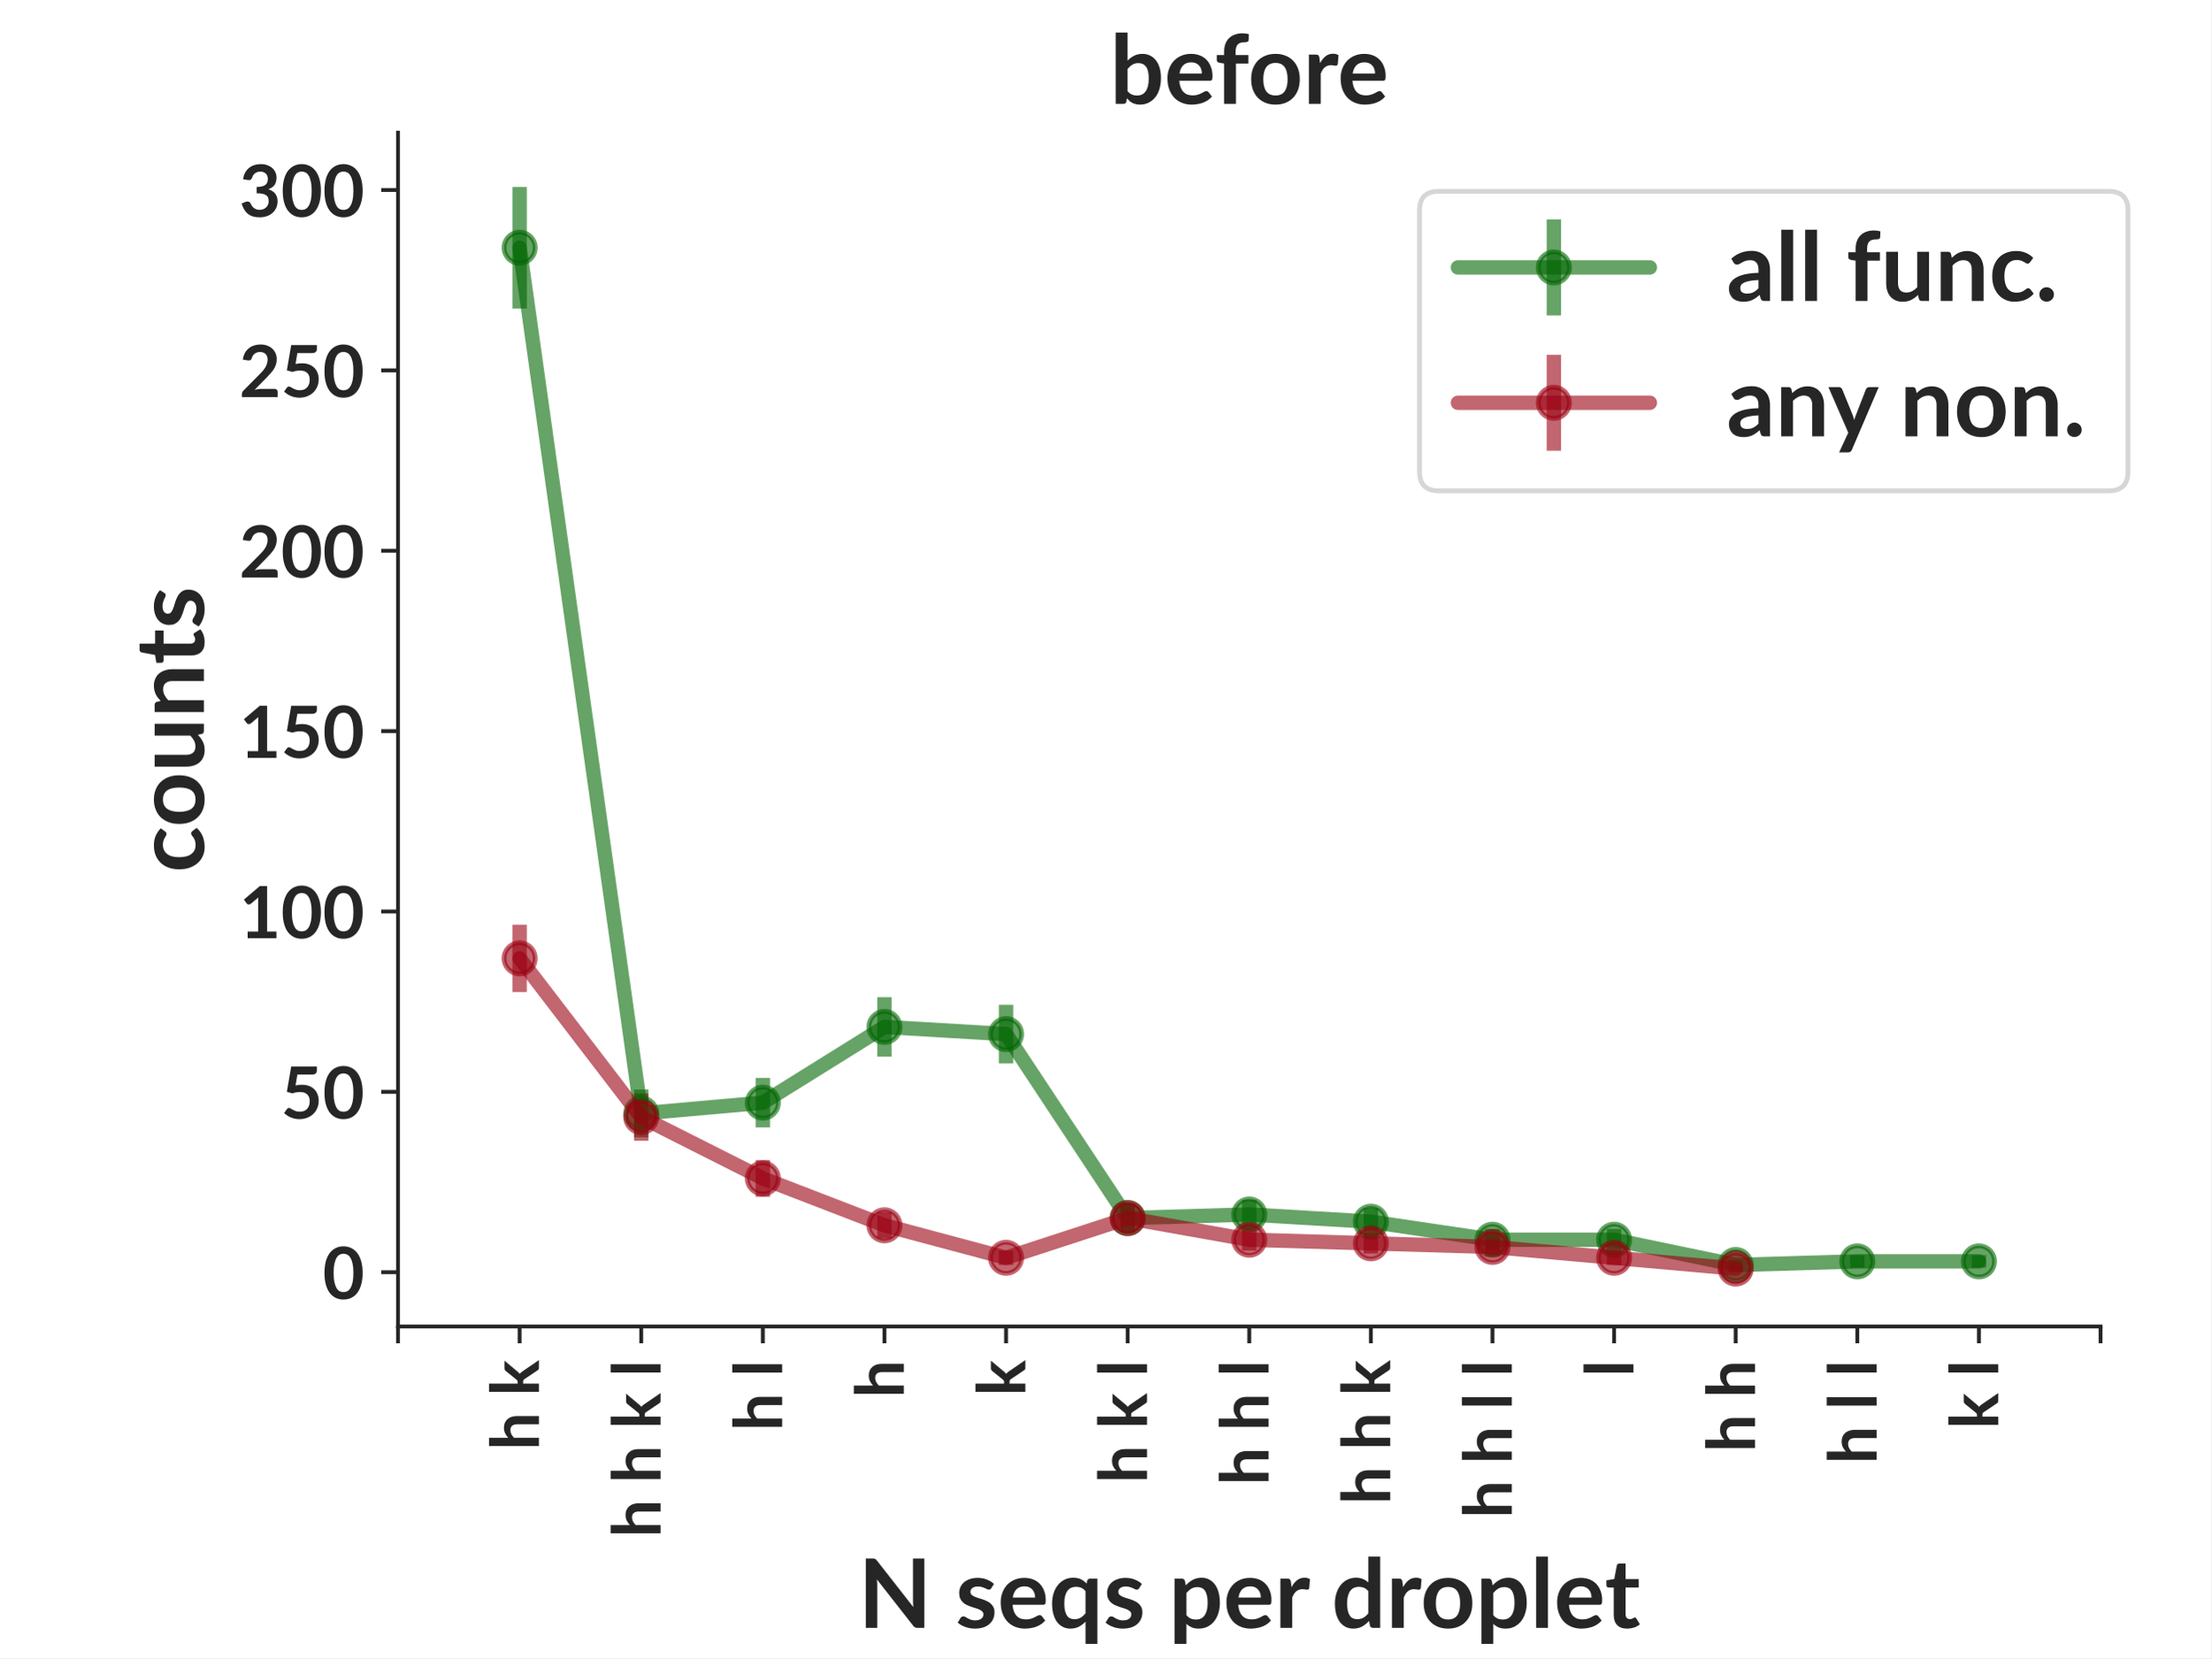
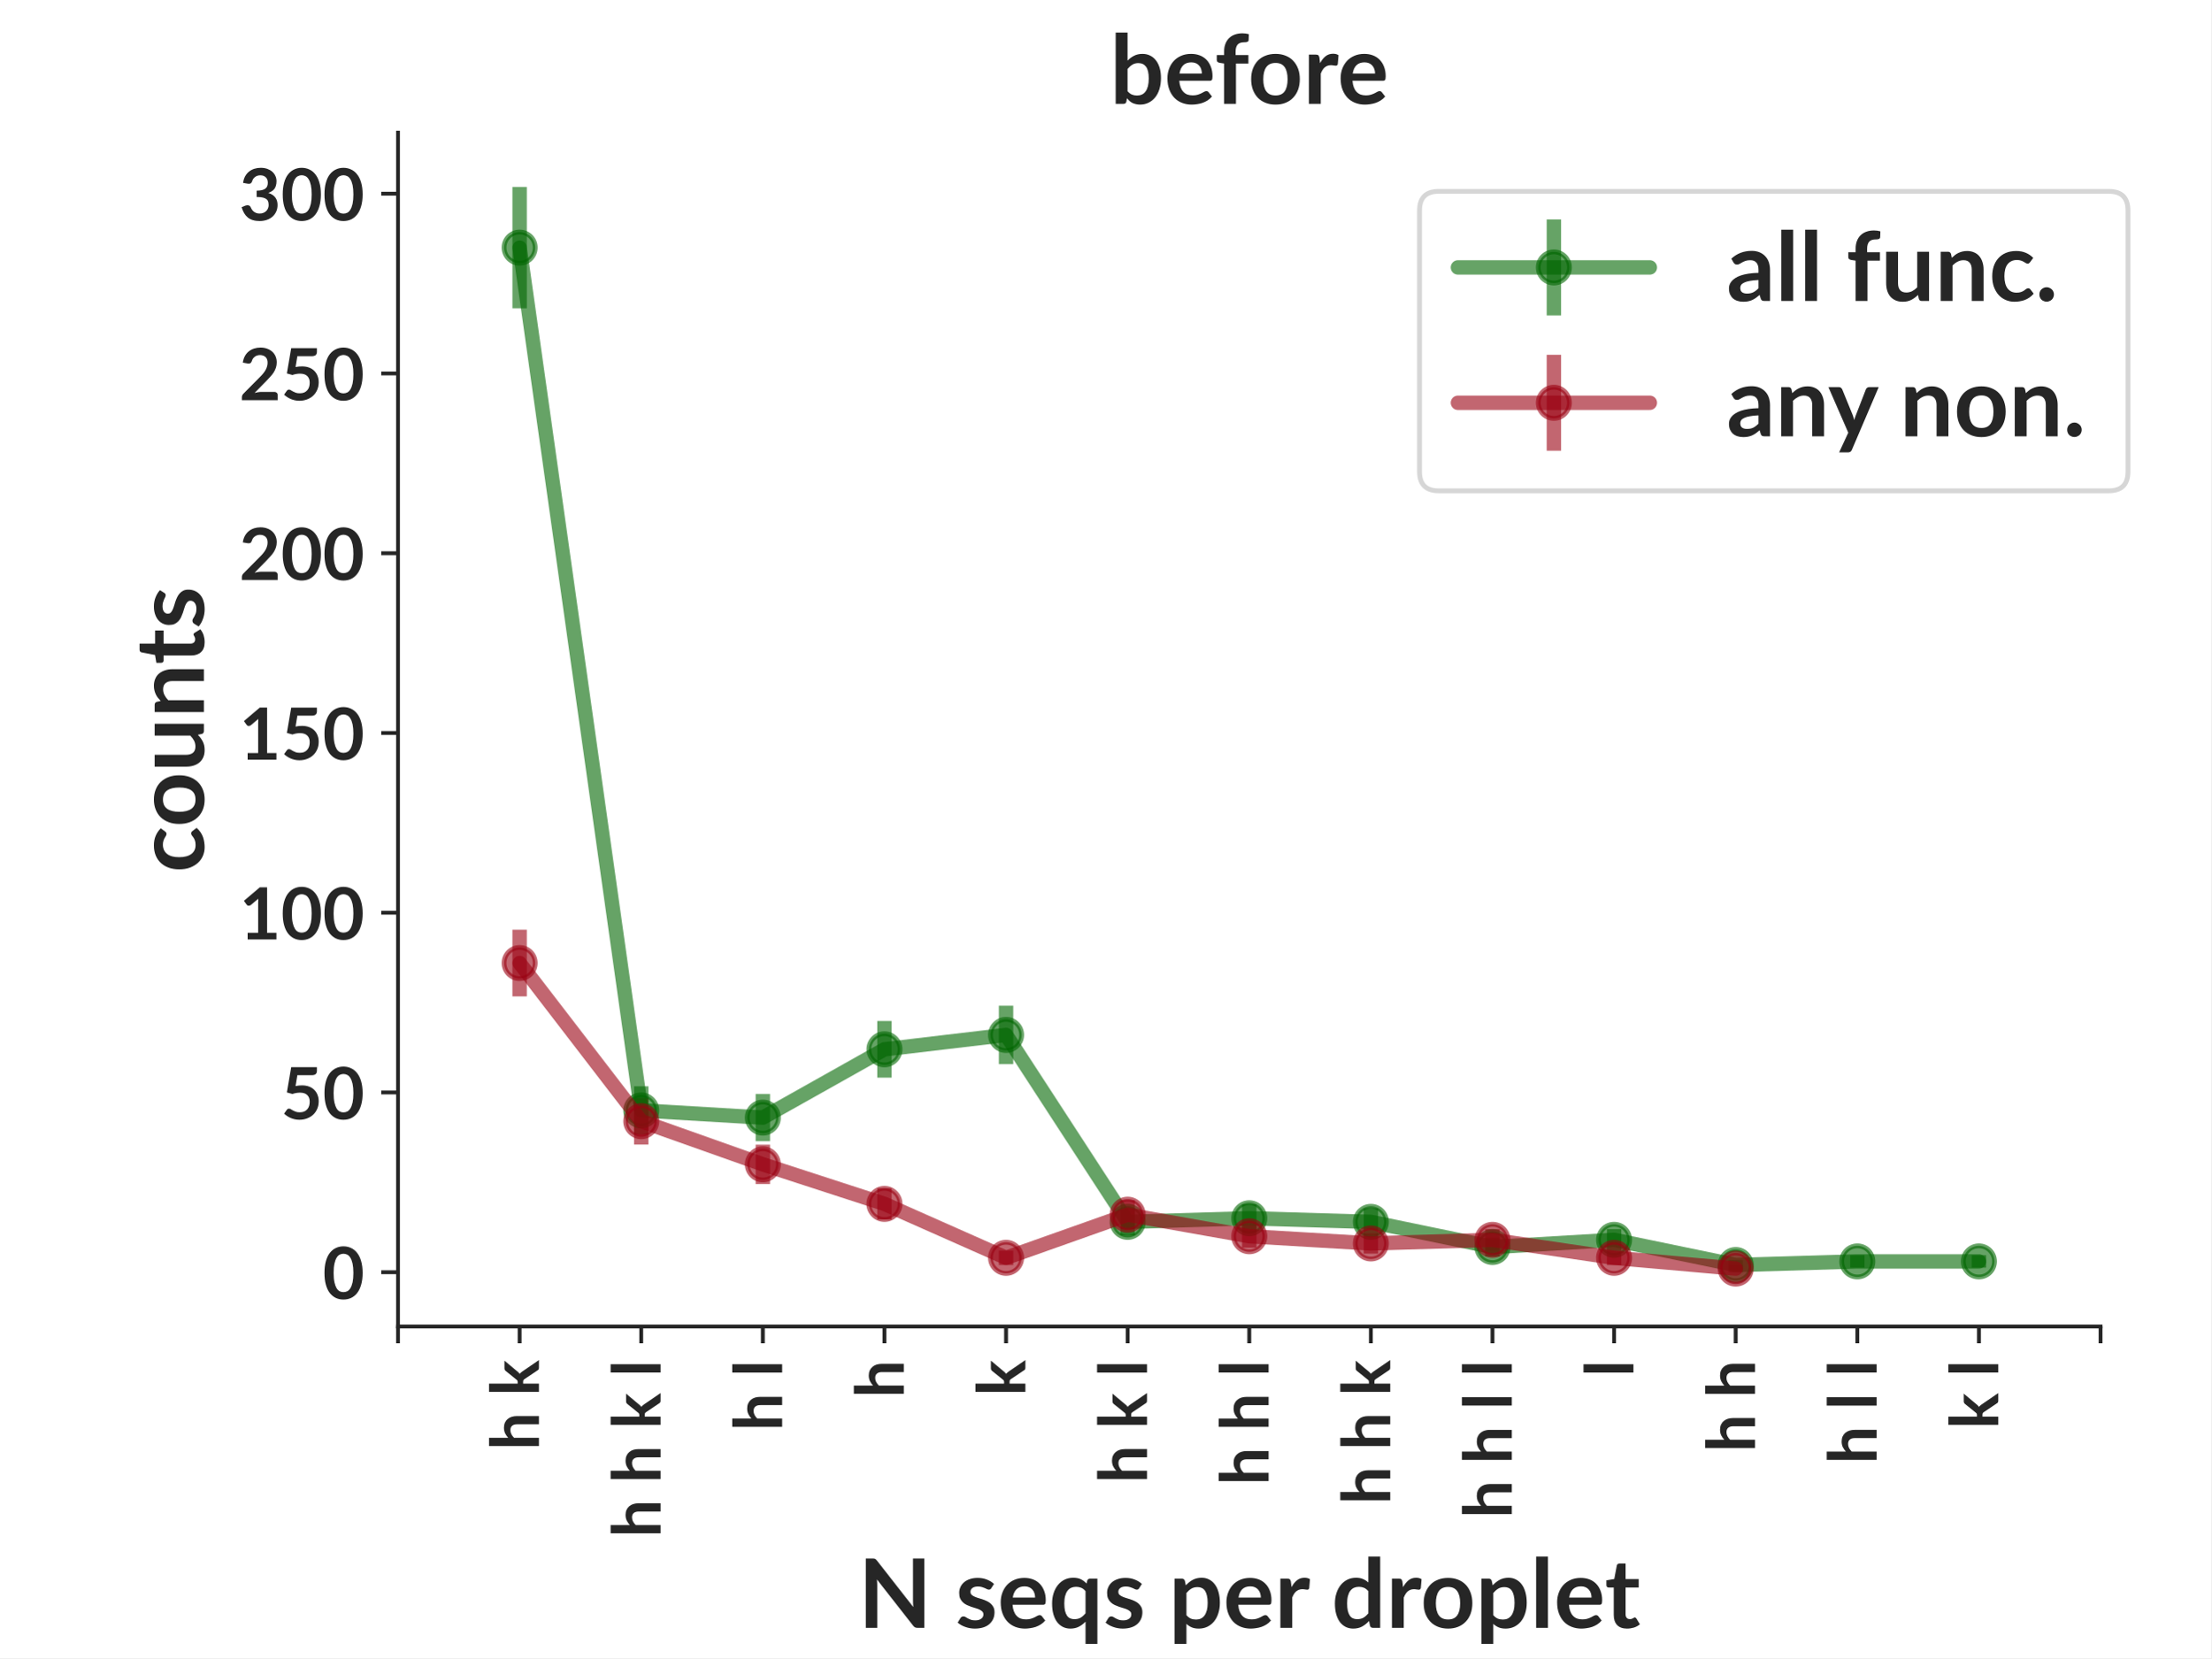
<svg xmlns="http://www.w3.org/2000/svg" xmlns:xlink="http://www.w3.org/1999/xlink" width="460.8pt" height="345.6pt" viewBox="0 0 460.8 345.6" version="1.1">
  <defs>
    <style type="text/css">*{stroke-linejoin: round; stroke-linecap: butt}</style>
  </defs>
  <g id="figure_1">
    <g id="patch_1">
      <path d="M 0 345.6  L 460.8 345.6  L 460.8 0  L 0 0  z " style="fill: #ffffff" />
    </g>
    <g id="axes_1">
      <g id="patch_2">
        <path d="M 82.944 276.48  L 437.76 276.48  L 437.76 27.648  L 82.944 27.648  z " style="fill: #ffffff" />
      </g>
      <g id="matplotlib.axis_1">
        <g id="xtick_1">
          <g id="line2d_1">
            <defs>
-               <path id="mdf504e6674" d="M 0 0  L 0 3.5  " style="stroke: #262626; stroke-width: 0.8" />
+               <path id="m525f04491b" d="M 0 0  L 0 3.5  " style="stroke: #262626; stroke-width: 0.8" />
            </defs>
            <g>
-               <use xlink:href="#mdf504e6674" x="82.944" y="276.48" style="fill: #262626; stroke: #262626; stroke-width: 0.8" />
+               <use xlink:href="#m525f04491b" x="82.944" y="276.48" style="fill: #262626; stroke: #262626; stroke-width: 0.8" />
            </g>
          </g>
        </g>
        <g id="xtick_2">
          <g id="line2d_2">
            <g>
-               <use xlink:href="#mdf504e6674" x="108.288" y="276.48" style="fill: #262626; stroke: #262626; stroke-width: 0.8" />
+               <use xlink:href="#m525f04491b" x="108.288" y="276.48" style="fill: #262626; stroke: #262626; stroke-width: 0.8" />
            </g>
          </g>
          <g id="text_1">
            <text style="font-weight: 700; font-size: 14px; font-family: 'Lato'; fill: #262626" transform="translate(112.3163 302.2619) rotate(-90)">h k</text>
          </g>
        </g>
        <g id="xtick_3">
          <g id="line2d_3">
            <g>
-               <use xlink:href="#mdf504e6674" x="133.632" y="276.48" style="fill: #262626; stroke: #262626; stroke-width: 0.8" />
+               <use xlink:href="#m525f04491b" x="133.632" y="276.48" style="fill: #262626; stroke: #262626; stroke-width: 0.8" />
            </g>
          </g>
          <g id="text_2">
            <text style="font-weight: 700; font-size: 14px; font-family: 'Lato'; fill: #262626" transform="translate(137.6603 320.44) rotate(-90)">h h k l</text>
          </g>
        </g>
        <g id="xtick_4">
          <g id="line2d_4">
            <g>
-               <use xlink:href="#mdf504e6674" x="158.976" y="276.48" style="fill: #262626; stroke: #262626; stroke-width: 0.8" />
+               <use xlink:href="#m525f04491b" x="158.976" y="276.48" style="fill: #262626; stroke: #262626; stroke-width: 0.8" />
            </g>
          </g>
          <g id="text_3">
            <text style="font-weight: 700; font-size: 14px; font-family: 'Lato'; fill: #262626" transform="translate(163.0043 298.2566) rotate(-90)">h l</text>
          </g>
        </g>
        <g id="xtick_5">
          <g id="line2d_5">
            <g>
-               <use xlink:href="#mdf504e6674" x="184.32" y="276.48" style="fill: #262626; stroke: #262626; stroke-width: 0.8" />
+               <use xlink:href="#m525f04491b" x="184.32" y="276.48" style="fill: #262626; stroke: #262626; stroke-width: 0.8" />
            </g>
          </g>
          <g id="text_4">
            <text style="font-weight: 700; font-size: 14px; font-family: 'Lato'; fill: #262626" transform="translate(188.3483 291.3769) rotate(-90)">h</text>
          </g>
        </g>
        <g id="xtick_6">
          <g id="line2d_6">
            <g>
-               <use xlink:href="#mdf504e6674" x="209.664" y="276.48" style="fill: #262626; stroke: #262626; stroke-width: 0.8" />
+               <use xlink:href="#m525f04491b" x="209.664" y="276.48" style="fill: #262626; stroke: #262626; stroke-width: 0.8" />
            </g>
          </g>
          <g id="text_5">
            <text style="font-weight: 700; font-size: 14px; font-family: 'Lato'; fill: #262626" transform="translate(213.6923 290.9634) rotate(-90)">k</text>
          </g>
        </g>
        <g id="xtick_7">
          <g id="line2d_7">
            <g>
-               <use xlink:href="#mdf504e6674" x="235.008" y="276.48" style="fill: #262626; stroke: #262626; stroke-width: 0.8" />
+               <use xlink:href="#m525f04491b" x="235.008" y="276.48" style="fill: #262626; stroke: #262626; stroke-width: 0.8" />
            </g>
          </g>
          <g id="text_6">
            <text style="font-weight: 700; font-size: 14px; font-family: 'Lato'; fill: #262626" transform="translate(239.0363 309.1416) rotate(-90)">h k l</text>
          </g>
        </g>
        <g id="xtick_8">
          <g id="line2d_8">
            <g>
-               <use xlink:href="#mdf504e6674" x="260.352" y="276.48" style="fill: #262626; stroke: #262626; stroke-width: 0.8" />
+               <use xlink:href="#m525f04491b" x="260.352" y="276.48" style="fill: #262626; stroke: #262626; stroke-width: 0.8" />
            </g>
          </g>
          <g id="text_7">
            <text style="font-weight: 700; font-size: 14px; font-family: 'Lato'; fill: #262626" transform="translate(264.3803 309.555) rotate(-90)">h h l</text>
          </g>
        </g>
        <g id="xtick_9">
          <g id="line2d_9">
            <g>
-               <use xlink:href="#mdf504e6674" x="285.696" y="276.48" style="fill: #262626; stroke: #262626; stroke-width: 0.8" />
+               <use xlink:href="#m525f04491b" x="285.696" y="276.48" style="fill: #262626; stroke: #262626; stroke-width: 0.8" />
            </g>
          </g>
          <g id="text_8">
            <text style="font-weight: 700; font-size: 14px; font-family: 'Lato'; fill: #262626" transform="translate(289.7243 313.5603) rotate(-90)">h h k</text>
          </g>
        </g>
        <g id="xtick_10">
          <g id="line2d_10">
            <g>
-               <use xlink:href="#mdf504e6674" x="311.04" y="276.48" style="fill: #262626; stroke: #262626; stroke-width: 0.8" />
+               <use xlink:href="#m525f04491b" x="311.04" y="276.48" style="fill: #262626; stroke: #262626; stroke-width: 0.8" />
            </g>
          </g>
          <g id="text_9">
            <text style="font-weight: 700; font-size: 14px; font-family: 'Lato'; fill: #262626" transform="translate(315.0683 316.4347) rotate(-90)">h h l l</text>
          </g>
        </g>
        <g id="xtick_11">
          <g id="line2d_11">
            <g>
-               <use xlink:href="#mdf504e6674" x="336.384" y="276.48" style="fill: #262626; stroke: #262626; stroke-width: 0.8" />
+               <use xlink:href="#m525f04491b" x="336.384" y="276.48" style="fill: #262626; stroke: #262626; stroke-width: 0.8" />
            </g>
          </g>
          <g id="text_10">
            <text style="font-weight: 700; font-size: 14px; font-family: 'Lato'; fill: #262626" transform="translate(340.4123 286.9581) rotate(-90)">l</text>
          </g>
        </g>
        <g id="xtick_12">
          <g id="line2d_12">
            <g>
-               <use xlink:href="#mdf504e6674" x="361.728" y="276.48" style="fill: #262626; stroke: #262626; stroke-width: 0.8" />
+               <use xlink:href="#m525f04491b" x="361.728" y="276.48" style="fill: #262626; stroke: #262626; stroke-width: 0.8" />
            </g>
          </g>
          <g id="text_11">
            <text style="font-weight: 700; font-size: 14px; font-family: 'Lato'; fill: #262626" transform="translate(365.7563 302.6753) rotate(-90)">h h</text>
          </g>
        </g>
        <g id="xtick_13">
          <g id="line2d_13">
            <g>
-               <use xlink:href="#mdf504e6674" x="387.072" y="276.48" style="fill: #262626; stroke: #262626; stroke-width: 0.8" />
+               <use xlink:href="#m525f04491b" x="387.072" y="276.48" style="fill: #262626; stroke: #262626; stroke-width: 0.8" />
            </g>
          </g>
          <g id="text_12">
            <text style="font-weight: 700; font-size: 14px; font-family: 'Lato'; fill: #262626" transform="translate(391.1003 305.1363) rotate(-90)">h l l</text>
          </g>
        </g>
        <g id="xtick_14">
          <g id="line2d_14">
            <g>
-               <use xlink:href="#mdf504e6674" x="412.416" y="276.48" style="fill: #262626; stroke: #262626; stroke-width: 0.8" />
+               <use xlink:href="#m525f04491b" x="412.416" y="276.48" style="fill: #262626; stroke: #262626; stroke-width: 0.8" />
            </g>
          </g>
          <g id="text_13">
            <text style="font-weight: 700; font-size: 14px; font-family: 'Lato'; fill: #262626" transform="translate(416.4443 297.8431) rotate(-90)">k l</text>
          </g>
        </g>
        <g id="xtick_15">
          <g id="line2d_15">
            <g>
-               <use xlink:href="#mdf504e6674" x="437.76" y="276.48" style="fill: #262626; stroke: #262626; stroke-width: 0.8" />
+               <use xlink:href="#m525f04491b" x="437.76" y="276.48" style="fill: #262626; stroke: #262626; stroke-width: 0.8" />
            </g>
          </g>
        </g>
        <g id="text_14">
          <text style="font-weight: 700; font-size: 20px; font-family: 'Lato'; text-anchor: middle; fill: #262626" x="260.352" y="339.299" transform="rotate(-0 260.352 339.2994)">N seqs per droplet</text>
        </g>
      </g>
      <g id="matplotlib.axis_2">
        <g id="ytick_1">
          <g id="line2d_16">
            <defs>
-               <path id="m2191473820" d="M 0 0  L -3.5 0  " style="stroke: #262626; stroke-width: 0.8" />
+               <path id="m83aa15bc29" d="M 0 0  L -3.5 0  " style="stroke: #262626; stroke-width: 0.8" />
            </defs>
            <g>
-               <use xlink:href="#m2191473820" x="82.944" y="265.169" style="fill: #262626; stroke: #262626; stroke-width: 0.8" />
+               <use xlink:href="#m83aa15bc29" x="82.944" y="265.169" style="fill: #262626; stroke: #262626; stroke-width: 0.8" />
            </g>
          </g>
          <g id="text_15">
            <text style="font-weight: 700; font-size: 15px; font-family: 'Lato'; text-anchor: end; fill: #262626" x="75.944" y="270.742" transform="rotate(-0 75.944 270.7417)">0</text>
          </g>
        </g>
        <g id="ytick_2">
          <g id="line2d_17">
            <g>
-               <use xlink:href="#m2191473820" x="82.944" y="227.574" style="fill: #262626; stroke: #262626; stroke-width: 0.8" />
+               <use xlink:href="#m83aa15bc29" x="82.944" y="227.703" style="fill: #262626; stroke: #262626; stroke-width: 0.8" />
            </g>
          </g>
          <g id="text_16">
-             <text style="font-weight: 700; font-size: 15px; font-family: 'Lato'; text-anchor: end; fill: #262626" x="75.944" y="233.147" transform="rotate(-0 75.944 233.1467)">50</text>
+             <text style="font-weight: 700; font-size: 15px; font-family: 'Lato'; text-anchor: end; fill: #262626" x="75.944" y="233.275" transform="rotate(-0 75.944 233.2749)">50</text>
          </g>
        </g>
        <g id="ytick_3">
          <g id="line2d_18">
            <g>
-               <use xlink:href="#m2191473820" x="82.944" y="189.979" style="fill: #262626; stroke: #262626; stroke-width: 0.8" />
+               <use xlink:href="#m83aa15bc29" x="82.944" y="190.236" style="fill: #262626; stroke: #262626; stroke-width: 0.8" />
            </g>
          </g>
          <g id="text_17">
-             <text style="font-weight: 700; font-size: 15px; font-family: 'Lato'; text-anchor: end; fill: #262626" x="75.944" y="195.552" transform="rotate(-0 75.944 195.5517)">100</text>
+             <text style="font-weight: 700; font-size: 15px; font-family: 'Lato'; text-anchor: end; fill: #262626" x="75.944" y="195.808" transform="rotate(-0 75.944 195.8082)">100</text>
          </g>
        </g>
        <g id="ytick_4">
          <g id="line2d_19">
            <g>
-               <use xlink:href="#m2191473820" x="82.944" y="152.384" style="fill: #262626; stroke: #262626; stroke-width: 0.8" />
+               <use xlink:href="#m83aa15bc29" x="82.944" y="152.769" style="fill: #262626; stroke: #262626; stroke-width: 0.8" />
            </g>
          </g>
          <g id="text_18">
-             <text style="font-weight: 700; font-size: 15px; font-family: 'Lato'; text-anchor: end; fill: #262626" x="75.944" y="157.957" transform="rotate(-0 75.944 157.9567)">150</text>
+             <text style="font-weight: 700; font-size: 15px; font-family: 'Lato'; text-anchor: end; fill: #262626" x="75.944" y="158.341" transform="rotate(-0 75.944 158.3414)">150</text>
          </g>
        </g>
        <g id="ytick_5">
          <g id="line2d_20">
            <g>
-               <use xlink:href="#m2191473820" x="82.944" y="114.789" style="fill: #262626; stroke: #262626; stroke-width: 0.8" />
+               <use xlink:href="#m83aa15bc29" x="82.944" y="115.302" style="fill: #262626; stroke: #262626; stroke-width: 0.8" />
            </g>
          </g>
          <g id="text_19">
-             <text style="font-weight: 700; font-size: 15px; font-family: 'Lato'; text-anchor: end; fill: #262626" x="75.944" y="120.362" transform="rotate(-0 75.944 120.3617)">200</text>
+             <text style="font-weight: 700; font-size: 15px; font-family: 'Lato'; text-anchor: end; fill: #262626" x="75.944" y="120.875" transform="rotate(-0 75.944 120.8746)">200</text>
          </g>
        </g>
        <g id="ytick_6">
          <g id="line2d_21">
            <g>
-               <use xlink:href="#m2191473820" x="82.944" y="77.194" style="fill: #262626; stroke: #262626; stroke-width: 0.8" />
+               <use xlink:href="#m83aa15bc29" x="82.944" y="77.836" style="fill: #262626; stroke: #262626; stroke-width: 0.8" />
            </g>
          </g>
          <g id="text_20">
-             <text style="font-weight: 700; font-size: 15px; font-family: 'Lato'; text-anchor: end; fill: #262626" x="75.944" y="82.767" transform="rotate(-0 75.944 82.76667)">250</text>
+             <text style="font-weight: 700; font-size: 15px; font-family: 'Lato'; text-anchor: end; fill: #262626" x="75.944" y="83.408" transform="rotate(-0 75.944 83.4078)">250</text>
          </g>
        </g>
        <g id="ytick_7">
          <g id="line2d_22">
            <g>
-               <use xlink:href="#m2191473820" x="82.944" y="39.599" style="fill: #262626; stroke: #262626; stroke-width: 0.8" />
+               <use xlink:href="#m83aa15bc29" x="82.944" y="40.369" style="fill: #262626; stroke: #262626; stroke-width: 0.8" />
            </g>
          </g>
          <g id="text_21">
-             <text style="font-weight: 700; font-size: 15px; font-family: 'Lato'; text-anchor: end; fill: #262626" x="75.944" y="45.172" transform="rotate(-0 75.944 45.17166)">300</text>
+             <text style="font-weight: 700; font-size: 15px; font-family: 'Lato'; text-anchor: end; fill: #262626" x="75.944" y="45.941" transform="rotate(-0 75.944 45.94102)">300</text>
          </g>
        </g>
        <g id="text_22">
          <text style="font-weight: 700; font-size: 20px; font-family: 'Lato'; text-anchor: middle; fill: #262626" x="42.494" y="152.064" transform="rotate(-90 42.494 152.064)">counts</text>
        </g>
      </g>
      <g id="LineCollection_1">
-         <path d="M 108.288 64.301  L 108.288 38.959  " clip-path="url(#p49a1c0b914)" style="fill: none; stroke: #006600; stroke-opacity: 0.6; stroke-width: 3" />
-         <path d="M 133.632 237.073  L 133.632 227.098  " clip-path="url(#p49a1c0b914)" style="fill: none; stroke: #006600; stroke-opacity: 0.6; stroke-width: 3" />
-         <path d="M 158.976 234.985  L 158.976 224.675  " clip-path="url(#p49a1c0b914)" style="fill: none; stroke: #006600; stroke-opacity: 0.6; stroke-width: 3" />
-         <path d="M 184.32 220.241  L 184.32 207.84  " clip-path="url(#p49a1c0b914)" style="fill: none; stroke: #006600; stroke-opacity: 0.6; stroke-width: 3" />
-         <path d="M 209.664 221.653  L 209.664 209.436  " clip-path="url(#p49a1c0b914)" style="fill: none; stroke: #006600; stroke-opacity: 0.6; stroke-width: 3" />
-         <path d="M 235.008 256.803  L 235.008 250.979  " clip-path="url(#p49a1c0b914)" style="fill: none; stroke: #006600; stroke-opacity: 0.6; stroke-width: 3" />
-         <path d="M 260.352 256.147  L 260.352 250.131  " clip-path="url(#p49a1c0b914)" style="fill: none; stroke: #006600; stroke-opacity: 0.6; stroke-width: 3" />
-         <path d="M 285.696 257.456  L 285.696 251.829  " clip-path="url(#p49a1c0b914)" style="fill: none; stroke: #006600; stroke-opacity: 0.6; stroke-width: 3" />
-         <path d="M 311.04 260.658  L 311.04 256.147  " clip-path="url(#p49a1c0b914)" style="fill: none; stroke: #006600; stroke-opacity: 0.6; stroke-width: 3" />
-         <path d="M 336.384 260.658  L 336.384 256.147  " clip-path="url(#p49a1c0b914)" style="fill: none; stroke: #006600; stroke-opacity: 0.6; stroke-width: 3" />
-         <path d="M 361.728 264.729  L 361.728 262.602  " clip-path="url(#p49a1c0b914)" style="fill: none; stroke: #006600; stroke-opacity: 0.6; stroke-width: 3" />
-         <path d="M 387.072 264.216  L 387.072 261.611  " clip-path="url(#p49a1c0b914)" style="fill: none; stroke: #006600; stroke-opacity: 0.6; stroke-width: 3" />
-         <path d="M 412.416 264.216  L 412.416 261.611  " clip-path="url(#p49a1c0b914)" style="fill: none; stroke: #006600; stroke-opacity: 0.6; stroke-width: 3" />
+         <path d="M 108.288 64.259  L 108.288 38.959  " clip-path="url(#p805f6bf005)" style="fill: none; stroke: #006600; stroke-opacity: 0.6; stroke-width: 3" />
+         <path d="M 133.632 236.476  L 133.632 226.423  " clip-path="url(#p805f6bf005)" style="fill: none; stroke: #006600; stroke-opacity: 0.6; stroke-width: 3" />
+         <path d="M 158.976 237.862  L 158.976 228.034  " clip-path="url(#p805f6bf005)" style="fill: none; stroke: #006600; stroke-opacity: 0.6; stroke-width: 3" />
+         <path d="M 184.32 224.611  L 184.32 212.81  " clip-path="url(#p805f6bf005)" style="fill: none; stroke: #006600; stroke-opacity: 0.6; stroke-width: 3" />
+         <path d="M 209.664 221.801  L 209.664 209.626  " clip-path="url(#p805f6bf005)" style="fill: none; stroke: #006600; stroke-opacity: 0.6; stroke-width: 3" />
+         <path d="M 235.008 257.483  L 235.008 251.875  " clip-path="url(#p805f6bf005)" style="fill: none; stroke: #006600; stroke-opacity: 0.6; stroke-width: 3" />
+         <path d="M 260.352 256.832  L 260.352 251.027  " clip-path="url(#p805f6bf005)" style="fill: none; stroke: #006600; stroke-opacity: 0.6; stroke-width: 3" />
+         <path d="M 285.696 257.483  L 285.696 251.875  " clip-path="url(#p805f6bf005)" style="fill: none; stroke: #006600; stroke-opacity: 0.6; stroke-width: 3" />
+         <path d="M 311.04 261.907  L 311.04 257.942  " clip-path="url(#p805f6bf005)" style="fill: none; stroke: #006600; stroke-opacity: 0.6; stroke-width: 3" />
+         <path d="M 336.384 260.673  L 336.384 256.177  " clip-path="url(#p805f6bf005)" style="fill: none; stroke: #006600; stroke-opacity: 0.6; stroke-width: 3" />
+         <path d="M 361.728 264.731  L 361.728 262.611  " clip-path="url(#p805f6bf005)" style="fill: none; stroke: #006600; stroke-opacity: 0.6; stroke-width: 3" />
+         <path d="M 387.072 264.219  L 387.072 261.624  " clip-path="url(#p805f6bf005)" style="fill: none; stroke: #006600; stroke-opacity: 0.6; stroke-width: 3" />
+         <path d="M 412.416 264.219  L 412.416 261.624  " clip-path="url(#p805f6bf005)" style="fill: none; stroke: #006600; stroke-opacity: 0.6; stroke-width: 3" />
      </g>
      <g id="LineCollection_2">
-         <path d="M 108.288 206.767  L 108.288 192.741  " clip-path="url(#p49a1c0b914)" style="fill: none; stroke: #990012; stroke-opacity: 0.6; stroke-width: 3" />
-         <path d="M 133.632 237.768  L 133.632 227.907  " clip-path="url(#p49a1c0b914)" style="fill: none; stroke: #990012; stroke-opacity: 0.6; stroke-width: 3" />
-         <path d="M 158.976 249.454  L 158.976 241.786  " clip-path="url(#p49a1c0b914)" style="fill: none; stroke: #990012; stroke-opacity: 0.6; stroke-width: 3" />
-         <path d="M 184.32 258.106  L 184.32 252.684  " clip-path="url(#p49a1c0b914)" style="fill: none; stroke: #990012; stroke-opacity: 0.6; stroke-width: 3" />
-         <path d="M 209.664 263.666  L 209.664 260.658  " clip-path="url(#p49a1c0b914)" style="fill: none; stroke: #990012; stroke-opacity: 0.6; stroke-width: 3" />
-         <path d="M 235.008 256.803  L 235.008 250.979  " clip-path="url(#p49a1c0b914)" style="fill: none; stroke: #990012; stroke-opacity: 0.6; stroke-width: 3" />
-         <path d="M 260.352 260.658  L 260.352 256.147  " clip-path="url(#p49a1c0b914)" style="fill: none; stroke: #990012; stroke-opacity: 0.6; stroke-width: 3" />
-         <path d="M 285.696 261.281  L 285.696 257.028  " clip-path="url(#p49a1c0b914)" style="fill: none; stroke: #990012; stroke-opacity: 0.6; stroke-width: 3" />
-         <path d="M 311.04 261.895  L 311.04 257.917  " clip-path="url(#p49a1c0b914)" style="fill: none; stroke: #990012; stroke-opacity: 0.6; stroke-width: 3" />
-         <path d="M 336.384 263.666  L 336.384 260.658  " clip-path="url(#p49a1c0b914)" style="fill: none; stroke: #990012; stroke-opacity: 0.6; stroke-width: 3" />
-         <path d="M 361.728 265.169  L 361.728 263.666  " clip-path="url(#p49a1c0b914)" style="fill: none; stroke: #990012; stroke-opacity: 0.6; stroke-width: 3" />
+         <path d="M 108.288 207.676  L 108.288 193.778  " clip-path="url(#p805f6bf005)" style="fill: none; stroke: #990012; stroke-opacity: 0.6; stroke-width: 3" />
+         <path d="M 133.632 238.554  L 133.632 228.841  " clip-path="url(#p805f6bf005)" style="fill: none; stroke: #990012; stroke-opacity: 0.6; stroke-width: 3" />
+         <path d="M 158.976 246.794  L 158.976 238.585  " clip-path="url(#p805f6bf005)" style="fill: none; stroke: #990012; stroke-opacity: 0.6; stroke-width: 3" />
+         <path d="M 184.32 254.198  L 184.32 247.666  " clip-path="url(#p805f6bf005)" style="fill: none; stroke: #990012; stroke-opacity: 0.6; stroke-width: 3" />
+         <path d="M 209.664 263.671  L 209.664 260.673  " clip-path="url(#p805f6bf005)" style="fill: none; stroke: #990012; stroke-opacity: 0.6; stroke-width: 3" />
+         <path d="M 235.008 256.177  L 235.008 250.183  " clip-path="url(#p805f6bf005)" style="fill: none; stroke: #990012; stroke-opacity: 0.6; stroke-width: 3" />
+         <path d="M 260.352 260.046  L 260.352 255.306  " clip-path="url(#p805f6bf005)" style="fill: none; stroke: #990012; stroke-opacity: 0.6; stroke-width: 3" />
+         <path d="M 285.696 261.294  L 285.696 257.055  " clip-path="url(#p805f6bf005)" style="fill: none; stroke: #990012; stroke-opacity: 0.6; stroke-width: 3" />
+         <path d="M 311.04 260.673  L 311.04 256.177  " clip-path="url(#p805f6bf005)" style="fill: none; stroke: #990012; stroke-opacity: 0.6; stroke-width: 3" />
+         <path d="M 336.384 263.671  L 336.384 260.673  " clip-path="url(#p805f6bf005)" style="fill: none; stroke: #990012; stroke-opacity: 0.6; stroke-width: 3" />
+         <path d="M 361.728 265.169  L 361.728 263.671  " clip-path="url(#p805f6bf005)" style="fill: none; stroke: #990012; stroke-opacity: 0.6; stroke-width: 3" />
      </g>
      <g id="line2d_23">
-         <path d="M 108.288 51.63  L 133.632 232.086  L 158.976 229.83  L 184.32 214.04  L 209.664 215.544  L 235.008 253.891  L 260.352 253.139  L 285.696 254.643  L 311.04 258.402  L 336.384 258.402  L 361.728 263.666  L 387.072 262.914  L 412.416 262.914  " clip-path="url(#p49a1c0b914)" style="fill: none; stroke: #006600; stroke-opacity: 0.6; stroke-width: 3; stroke-linecap: round" />
+         <path d="M 108.288 51.609  L 133.632 231.449  L 158.976 232.948  L 184.32 218.711  L 209.664 215.713  L 235.008 254.679  L 260.352 253.929  L 285.696 254.679  L 311.04 259.924  L 336.384 258.425  L 361.728 263.671  L 387.072 262.921  L 412.416 262.921  " clip-path="url(#p805f6bf005)" style="fill: none; stroke: #006600; stroke-opacity: 0.6; stroke-width: 3; stroke-linecap: round" />
        <defs>
-           <path id="mae746c2552" d="M 0 3.25  C 0.862 3.25 1.689 2.908 2.298 2.298  C 2.908 1.689 3.25 0.862 3.25 0  C 3.25 -0.862 2.908 -1.689 2.298 -2.298  C 1.689 -2.908 0.862 -3.25 0 -3.25  C -0.862 -3.25 -1.689 -2.908 -2.298 -2.298  C -2.908 -1.689 -3.25 -0.862 -3.25 0  C -3.25 0.862 -2.908 1.689 -2.298 2.298  C -1.689 2.908 -0.862 3.25 0 3.25  z " style="stroke: #006600; stroke-opacity: 0.6" />
+           <path id="ma5db863d61" d="M 0 3.25  C 0.862 3.25 1.689 2.908 2.298 2.298  C 2.908 1.689 3.25 0.862 3.25 0  C 3.25 -0.862 2.908 -1.689 2.298 -2.298  C 1.689 -2.908 0.862 -3.25 0 -3.25  C -0.862 -3.25 -1.689 -2.908 -2.298 -2.298  C -2.908 -1.689 -3.25 -0.862 -3.25 0  C -3.25 0.862 -2.908 1.689 -2.298 2.298  C -1.689 2.908 -0.862 3.25 0 3.25  z " style="stroke: #006600; stroke-opacity: 0.6" />
        </defs>
-         <g clip-path="url(#p49a1c0b914)">
-           <use xlink:href="#mae746c2552" x="108.288" y="51.63" style="fill: #006600; fill-opacity: 0.6; stroke: #006600; stroke-opacity: 0.6" />
-           <use xlink:href="#mae746c2552" x="133.632" y="232.086" style="fill: #006600; fill-opacity: 0.6; stroke: #006600; stroke-opacity: 0.6" />
-           <use xlink:href="#mae746c2552" x="158.976" y="229.83" style="fill: #006600; fill-opacity: 0.6; stroke: #006600; stroke-opacity: 0.6" />
-           <use xlink:href="#mae746c2552" x="184.32" y="214.04" style="fill: #006600; fill-opacity: 0.6; stroke: #006600; stroke-opacity: 0.6" />
-           <use xlink:href="#mae746c2552" x="209.664" y="215.544" style="fill: #006600; fill-opacity: 0.6; stroke: #006600; stroke-opacity: 0.6" />
-           <use xlink:href="#mae746c2552" x="235.008" y="253.891" style="fill: #006600; fill-opacity: 0.6; stroke: #006600; stroke-opacity: 0.6" />
-           <use xlink:href="#mae746c2552" x="260.352" y="253.139" style="fill: #006600; fill-opacity: 0.6; stroke: #006600; stroke-opacity: 0.6" />
-           <use xlink:href="#mae746c2552" x="285.696" y="254.643" style="fill: #006600; fill-opacity: 0.6; stroke: #006600; stroke-opacity: 0.6" />
-           <use xlink:href="#mae746c2552" x="311.04" y="258.402" style="fill: #006600; fill-opacity: 0.6; stroke: #006600; stroke-opacity: 0.6" />
-           <use xlink:href="#mae746c2552" x="336.384" y="258.402" style="fill: #006600; fill-opacity: 0.6; stroke: #006600; stroke-opacity: 0.6" />
-           <use xlink:href="#mae746c2552" x="361.728" y="263.666" style="fill: #006600; fill-opacity: 0.6; stroke: #006600; stroke-opacity: 0.6" />
-           <use xlink:href="#mae746c2552" x="387.072" y="262.914" style="fill: #006600; fill-opacity: 0.6; stroke: #006600; stroke-opacity: 0.6" />
-           <use xlink:href="#mae746c2552" x="412.416" y="262.914" style="fill: #006600; fill-opacity: 0.6; stroke: #006600; stroke-opacity: 0.6" />
+         <g clip-path="url(#p805f6bf005)">
+           <use xlink:href="#ma5db863d61" x="108.288" y="51.609" style="fill: #006600; fill-opacity: 0.6; stroke: #006600; stroke-opacity: 0.6" />
+           <use xlink:href="#ma5db863d61" x="133.632" y="231.449" style="fill: #006600; fill-opacity: 0.6; stroke: #006600; stroke-opacity: 0.6" />
+           <use xlink:href="#ma5db863d61" x="158.976" y="232.948" style="fill: #006600; fill-opacity: 0.6; stroke: #006600; stroke-opacity: 0.6" />
+           <use xlink:href="#ma5db863d61" x="184.32" y="218.711" style="fill: #006600; fill-opacity: 0.6; stroke: #006600; stroke-opacity: 0.6" />
+           <use xlink:href="#ma5db863d61" x="209.664" y="215.713" style="fill: #006600; fill-opacity: 0.6; stroke: #006600; stroke-opacity: 0.6" />
+           <use xlink:href="#ma5db863d61" x="235.008" y="254.679" style="fill: #006600; fill-opacity: 0.6; stroke: #006600; stroke-opacity: 0.6" />
+           <use xlink:href="#ma5db863d61" x="260.352" y="253.929" style="fill: #006600; fill-opacity: 0.6; stroke: #006600; stroke-opacity: 0.6" />
+           <use xlink:href="#ma5db863d61" x="285.696" y="254.679" style="fill: #006600; fill-opacity: 0.6; stroke: #006600; stroke-opacity: 0.6" />
+           <use xlink:href="#ma5db863d61" x="311.04" y="259.924" style="fill: #006600; fill-opacity: 0.6; stroke: #006600; stroke-opacity: 0.6" />
+           <use xlink:href="#ma5db863d61" x="336.384" y="258.425" style="fill: #006600; fill-opacity: 0.6; stroke: #006600; stroke-opacity: 0.6" />
+           <use xlink:href="#ma5db863d61" x="361.728" y="263.671" style="fill: #006600; fill-opacity: 0.6; stroke: #006600; stroke-opacity: 0.6" />
+           <use xlink:href="#ma5db863d61" x="387.072" y="262.921" style="fill: #006600; fill-opacity: 0.6; stroke: #006600; stroke-opacity: 0.6" />
+           <use xlink:href="#ma5db863d61" x="412.416" y="262.921" style="fill: #006600; fill-opacity: 0.6; stroke: #006600; stroke-opacity: 0.6" />
        </g>
      </g>
      <g id="line2d_24">
-         <path d="M 108.288 199.754  L 133.632 232.838  L 158.976 245.62  L 184.32 255.395  L 209.664 262.162  L 235.008 253.891  L 260.352 258.402  L 285.696 259.154  L 311.04 259.906  L 336.384 262.162  L 361.728 264.418  " clip-path="url(#p49a1c0b914)" style="fill: none; stroke: #990012; stroke-opacity: 0.6; stroke-width: 3; stroke-linecap: round" />
+         <path d="M 108.288 200.727  L 133.632 233.697  L 158.976 242.689  L 184.32 250.932  L 209.664 262.172  L 235.008 253.18  L 260.352 257.676  L 285.696 259.175  L 311.04 258.425  L 336.384 262.172  L 361.728 264.42  " clip-path="url(#p805f6bf005)" style="fill: none; stroke: #990012; stroke-opacity: 0.6; stroke-width: 3; stroke-linecap: round" />
        <defs>
-           <path id="m6127525a2d" d="M 0 3.25  C 0.862 3.25 1.689 2.908 2.298 2.298  C 2.908 1.689 3.25 0.862 3.25 0  C 3.25 -0.862 2.908 -1.689 2.298 -2.298  C 1.689 -2.908 0.862 -3.25 0 -3.25  C -0.862 -3.25 -1.689 -2.908 -2.298 -2.298  C -2.908 -1.689 -3.25 -0.862 -3.25 0  C -3.25 0.862 -2.908 1.689 -2.298 2.298  C -1.689 2.908 -0.862 3.25 0 3.25  z " style="stroke: #990012; stroke-opacity: 0.6" />
+           <path id="m7d2728f0f9" d="M 0 3.25  C 0.862 3.25 1.689 2.908 2.298 2.298  C 2.908 1.689 3.25 0.862 3.25 0  C 3.25 -0.862 2.908 -1.689 2.298 -2.298  C 1.689 -2.908 0.862 -3.25 0 -3.25  C -0.862 -3.25 -1.689 -2.908 -2.298 -2.298  C -2.908 -1.689 -3.25 -0.862 -3.25 0  C -3.25 0.862 -2.908 1.689 -2.298 2.298  C -1.689 2.908 -0.862 3.25 0 3.25  z " style="stroke: #990012; stroke-opacity: 0.6" />
        </defs>
-         <g clip-path="url(#p49a1c0b914)">
-           <use xlink:href="#m6127525a2d" x="108.288" y="199.754" style="fill: #990012; fill-opacity: 0.6; stroke: #990012; stroke-opacity: 0.6" />
-           <use xlink:href="#m6127525a2d" x="133.632" y="232.838" style="fill: #990012; fill-opacity: 0.6; stroke: #990012; stroke-opacity: 0.6" />
-           <use xlink:href="#m6127525a2d" x="158.976" y="245.62" style="fill: #990012; fill-opacity: 0.6; stroke: #990012; stroke-opacity: 0.6" />
-           <use xlink:href="#m6127525a2d" x="184.32" y="255.395" style="fill: #990012; fill-opacity: 0.6; stroke: #990012; stroke-opacity: 0.6" />
-           <use xlink:href="#m6127525a2d" x="209.664" y="262.162" style="fill: #990012; fill-opacity: 0.6; stroke: #990012; stroke-opacity: 0.6" />
-           <use xlink:href="#m6127525a2d" x="235.008" y="253.891" style="fill: #990012; fill-opacity: 0.6; stroke: #990012; stroke-opacity: 0.6" />
-           <use xlink:href="#m6127525a2d" x="260.352" y="258.402" style="fill: #990012; fill-opacity: 0.6; stroke: #990012; stroke-opacity: 0.6" />
-           <use xlink:href="#m6127525a2d" x="285.696" y="259.154" style="fill: #990012; fill-opacity: 0.6; stroke: #990012; stroke-opacity: 0.6" />
-           <use xlink:href="#m6127525a2d" x="311.04" y="259.906" style="fill: #990012; fill-opacity: 0.6; stroke: #990012; stroke-opacity: 0.6" />
-           <use xlink:href="#m6127525a2d" x="336.384" y="262.162" style="fill: #990012; fill-opacity: 0.6; stroke: #990012; stroke-opacity: 0.6" />
-           <use xlink:href="#m6127525a2d" x="361.728" y="264.418" style="fill: #990012; fill-opacity: 0.6; stroke: #990012; stroke-opacity: 0.6" />
+         <g clip-path="url(#p805f6bf005)">
+           <use xlink:href="#m7d2728f0f9" x="108.288" y="200.727" style="fill: #990012; fill-opacity: 0.6; stroke: #990012; stroke-opacity: 0.6" />
+           <use xlink:href="#m7d2728f0f9" x="133.632" y="233.697" style="fill: #990012; fill-opacity: 0.6; stroke: #990012; stroke-opacity: 0.6" />
+           <use xlink:href="#m7d2728f0f9" x="158.976" y="242.689" style="fill: #990012; fill-opacity: 0.6; stroke: #990012; stroke-opacity: 0.6" />
+           <use xlink:href="#m7d2728f0f9" x="184.32" y="250.932" style="fill: #990012; fill-opacity: 0.6; stroke: #990012; stroke-opacity: 0.6" />
+           <use xlink:href="#m7d2728f0f9" x="209.664" y="262.172" style="fill: #990012; fill-opacity: 0.6; stroke: #990012; stroke-opacity: 0.6" />
+           <use xlink:href="#m7d2728f0f9" x="235.008" y="253.18" style="fill: #990012; fill-opacity: 0.6; stroke: #990012; stroke-opacity: 0.6" />
+           <use xlink:href="#m7d2728f0f9" x="260.352" y="257.676" style="fill: #990012; fill-opacity: 0.6; stroke: #990012; stroke-opacity: 0.6" />
+           <use xlink:href="#m7d2728f0f9" x="285.696" y="259.175" style="fill: #990012; fill-opacity: 0.6; stroke: #990012; stroke-opacity: 0.6" />
+           <use xlink:href="#m7d2728f0f9" x="311.04" y="258.425" style="fill: #990012; fill-opacity: 0.6; stroke: #990012; stroke-opacity: 0.6" />
+           <use xlink:href="#m7d2728f0f9" x="336.384" y="262.172" style="fill: #990012; fill-opacity: 0.6; stroke: #990012; stroke-opacity: 0.6" />
+           <use xlink:href="#m7d2728f0f9" x="361.728" y="264.42" style="fill: #990012; fill-opacity: 0.6; stroke: #990012; stroke-opacity: 0.6" />
        </g>
      </g>
      <g id="patch_3">
        <path d="M 82.944 276.48  L 82.944 27.648  " style="fill: none; stroke: #262626; stroke-width: 0.8; stroke-linejoin: miter; stroke-linecap: square" />
      </g>
      <g id="patch_4">
        <path d="M 82.944 276.48  L 437.76 276.48  " style="fill: none; stroke: #262626; stroke-width: 0.8; stroke-linejoin: miter; stroke-linecap: square" />
      </g>
      <g id="text_23">
        <text style="font-weight: 700; font-size: 20px; font-family: 'Lato'; text-anchor: middle; fill: #262626" x="260.352" y="21.648" transform="rotate(-0 260.352 21.648)">before</text>
      </g>
      <g id="legend_1">
        <g id="patch_5">
          <path d="M 299.834 102.298  L 439.477 102.298  Q 443.477 102.298 443.477 98.298  L 443.477 43.879  Q 443.477 39.879 439.477 39.879  L 299.834 39.879  Q 295.834 39.879 295.834 43.879  L 295.834 98.298  Q 295.834 102.298 299.834 102.298  z " style="fill: #ffffff; opacity: 0.8; stroke: #cccccc; stroke-linejoin: miter" />
        </g>
        <g id="LineCollection_3">
          <path d="M 323.834 65.738  L 323.834 45.738  " style="fill: none; stroke: #006600; stroke-opacity: 0.6; stroke-width: 3" />
        </g>
        <g id="line2d_25">
          <path d="M 303.834 55.738  L 343.834 55.738  " style="fill: none; stroke: #006600; stroke-opacity: 0.6; stroke-width: 3; stroke-linecap: round" />
        </g>
        <g id="line2d_26">
          <g>
-             <use xlink:href="#mae746c2552" x="323.834" y="55.738" style="fill: #006600; fill-opacity: 0.6; stroke: #006600; stroke-opacity: 0.6" />
+             <use xlink:href="#ma5db863d61" x="323.834" y="55.738" style="fill: #006600; fill-opacity: 0.6; stroke: #006600; stroke-opacity: 0.6" />
          </g>
        </g>
        <g id="text_24">
          <text style="font-weight: 700; font-size: 20px; font-family: 'Lato'; text-anchor: start; fill: #262626" x="359.834" y="62.738" transform="rotate(-0 359.8336 62.73822)">all func.</text>
        </g>
        <g id="LineCollection_4">
          <path d="M 323.834 93.948  L 323.834 73.948  " style="fill: none; stroke: #990012; stroke-opacity: 0.6; stroke-width: 3" />
        </g>
        <g id="line2d_27">
          <path d="M 303.834 83.948  L 343.834 83.948  " style="fill: none; stroke: #990012; stroke-opacity: 0.6; stroke-width: 3; stroke-linecap: round" />
        </g>
        <g id="line2d_28">
          <g>
-             <use xlink:href="#m6127525a2d" x="323.834" y="83.948" style="fill: #990012; fill-opacity: 0.6; stroke: #990012; stroke-opacity: 0.6" />
+             <use xlink:href="#m7d2728f0f9" x="323.834" y="83.948" style="fill: #990012; fill-opacity: 0.6; stroke: #990012; stroke-opacity: 0.6" />
          </g>
        </g>
        <g id="text_25">
          <text style="font-weight: 700; font-size: 20px; font-family: 'Lato'; text-anchor: start; fill: #262626" x="359.834" y="90.948" transform="rotate(-0 359.8336 90.9476)">any non.</text>
        </g>
      </g>
    </g>
  </g>
  <defs>
-     <clipPath id="p49a1c0b914">
+     <clipPath id="p805f6bf005">
      <rect x="82.944" y="27.648" width="354.816" height="248.832" />
    </clipPath>
  </defs>
</svg>
